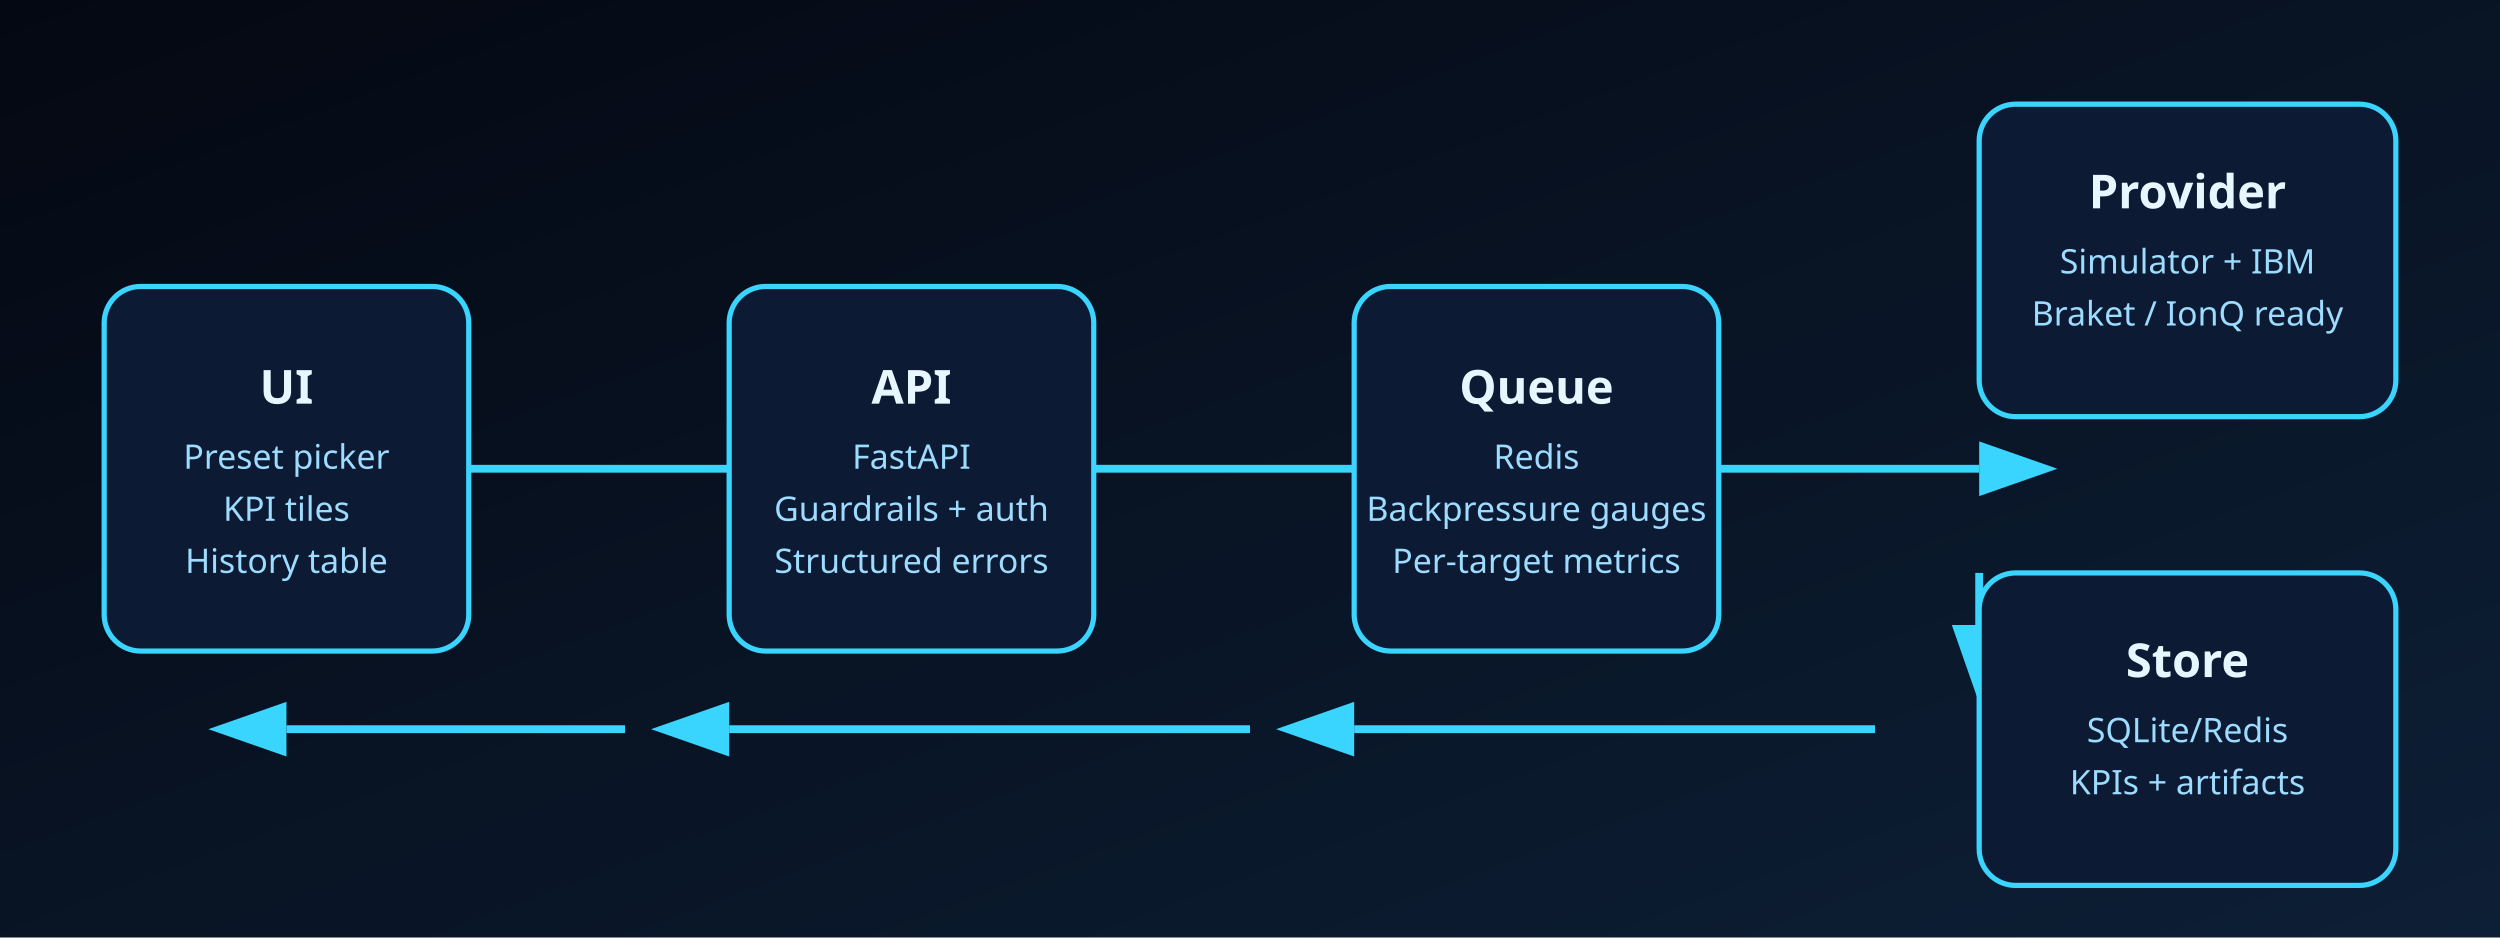
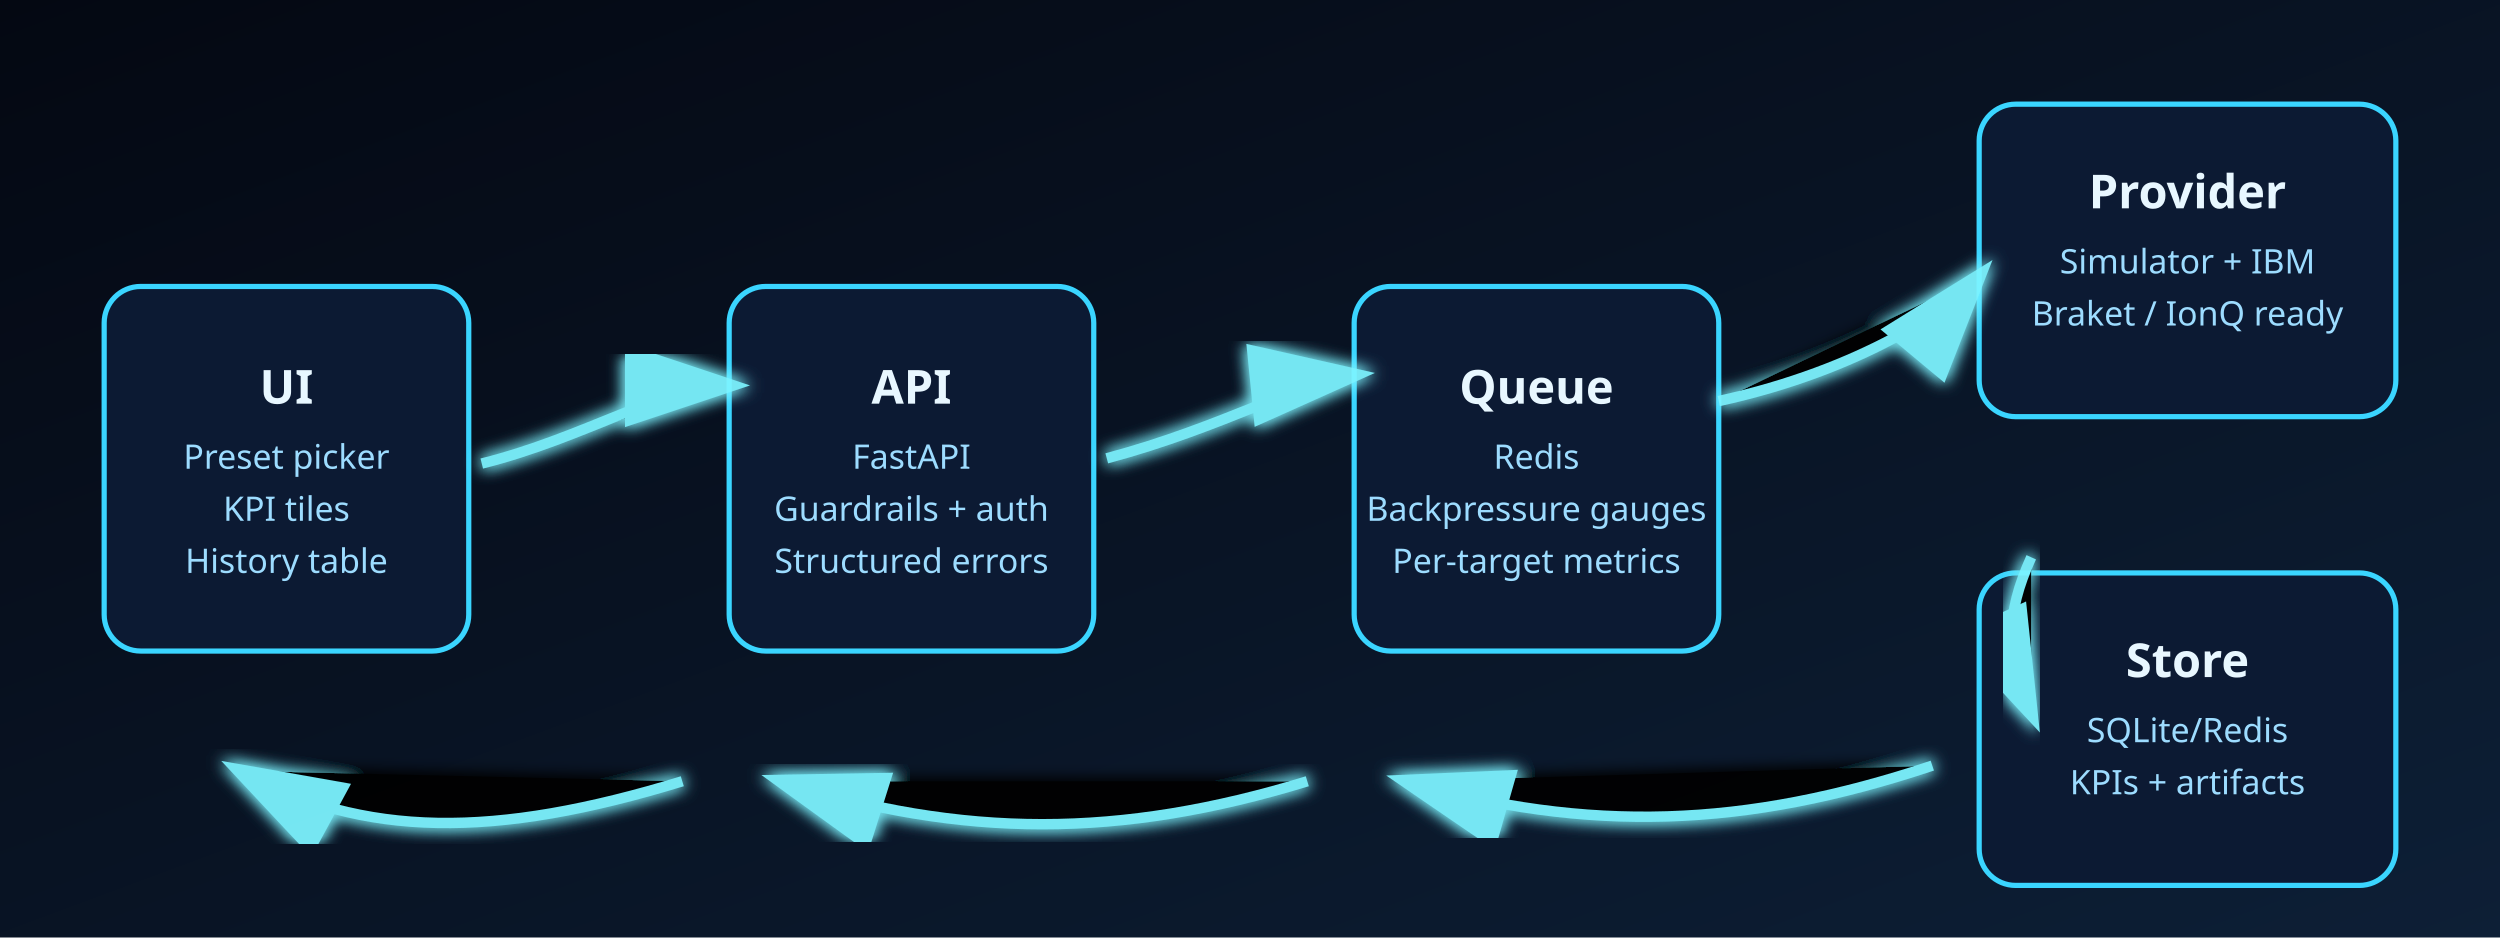
<svg xmlns="http://www.w3.org/2000/svg" width="960" height="360" viewBox="0 0 960 360" role="img" aria-label="SynQc how it works">
  <style>
    .node { fill: #0c1a33; stroke: #3ad5ff; stroke-width: 2; rx: 14; }
    .label { fill: #e8f7ff; font-family: 'Segoe UI', sans-serif; font-size: 18px; font-weight: 700; text-anchor: middle; }
    .sub { fill: #9ddcff; font-family: 'Segoe UI', sans-serif; font-size: 13px; text-anchor: middle; }
-     .arrow { stroke: #3ad5ff; stroke-width: 3; marker-end: url(#arrowhead); }
+     .arrow { stroke: #7bf3ff; stroke-width: 4; marker-end: url(#arrowhead); filter: url(#glow); opacity: 0.94; }
  </style>
  <defs>
    <linearGradient id="bg2" x1="0" y1="0" x2="1" y2="1">
      <stop offset="0%" stop-color="#040812" />
      <stop offset="100%" stop-color="#0d1f36" />
    </linearGradient>
-     <marker id="arrowhead" markerWidth="10" markerHeight="7" refX="0" refY="3.5" orient="auto">
-       <polygon points="0 0, 10 3.5, 0 7" fill="#3ad5ff" />
+     <marker id="arrowhead" markerWidth="12" markerHeight="8" refX="10" refY="4" orient="auto">
+       <polygon points="0 0, 12 4, 0 8" fill="#7bf3ff" />
    </marker>
+     <filter id="glow" x="-40%" y="-40%" width="180%" height="180%">
+       <feGaussianBlur stdDeviation="3" result="blur" />
+       <feMerge>
+         <feMergeNode in="blur" />
+         <feMergeNode in="blur" />
+         <feMergeNode in="SourceGraphic" />
+       </feMerge>
+     </filter>
  </defs>
  <rect width="960" height="360" fill="url(#bg2)" />
  <rect x="40" y="110" width="140" height="140" class="node" />
  <text x="110" y="155" class="label">UI</text>
  <text x="110" y="180" class="sub">Preset picker</text>
  <text x="110" y="200" class="sub">KPI tiles</text>
  <text x="110" y="220" class="sub">History table</text>
-   <line x1="180" y1="180" x2="280" y2="180" class="arrow" />
  <rect x="280" y="110" width="140" height="140" class="node" />
  <text x="350" y="155" class="label">API</text>
  <text x="350" y="180" class="sub">FastAPI</text>
  <text x="350" y="200" class="sub">Guardrails + auth</text>
  <text x="350" y="220" class="sub">Structured errors</text>
-   <line x1="420" y1="180" x2="520" y2="180" class="arrow" />
  <rect x="520" y="110" width="140" height="140" class="node" />
  <text x="590" y="155" class="label">Queue</text>
  <text x="590" y="180" class="sub">Redis</text>
  <text x="590" y="200" class="sub">Backpressure gauges</text>
  <text x="590" y="220" class="sub">Per-target metrics</text>
-   <line x1="660" y1="180" x2="760" y2="180" class="arrow" />
  <rect x="760" y="40" width="160" height="120" class="node" />
  <text x="840" y="80" class="label">Provider</text>
  <text x="840" y="105" class="sub">Simulator + IBM</text>
  <text x="840" y="125" class="sub">Braket / IonQ ready</text>
-   <line x1="760" y1="220" x2="760" y2="240" class="arrow" />
-   <line x1="760" y1="240" x2="840" y2="240" class="arrow" />
  <rect x="760" y="220" width="160" height="120" class="node" />
  <text x="840" y="260" class="label">Store</text>
  <text x="840" y="285" class="sub">SQLite/Redis</text>
  <text x="840" y="305" class="sub">KPIs + artifacts</text>
-   <line x1="720" y1="280" x2="520" y2="280" class="arrow" />
-   <line x1="480" y1="280" x2="280" y2="280" class="arrow" />
-   <line x1="240" y1="280" x2="110" y2="280" class="arrow" />
+   <path d="M185 178 C 225 168 255 148 280 148" class="arrow" />
+   <path d="M425 176 C 470 164 500 146 520 144" class="arrow" />
+   <path d="M660 154 C 715 142 750 118 760 106" class="arrow" />
+   <path d="M840 166 C 840 188 840 202 840 216" class="arrow" />
+   <path d="M780 214 C 770 236 770 252 780 274" class="arrow" />
+   <path d="M742 294 C 670 318 610 320 540 300" class="arrow" />
+   <path d="M502 300 C 430 322 370 322 300 300" class="arrow" />
+   <path d="M262 300 C 190 322 140 322 92 296" class="arrow" />
</svg>
